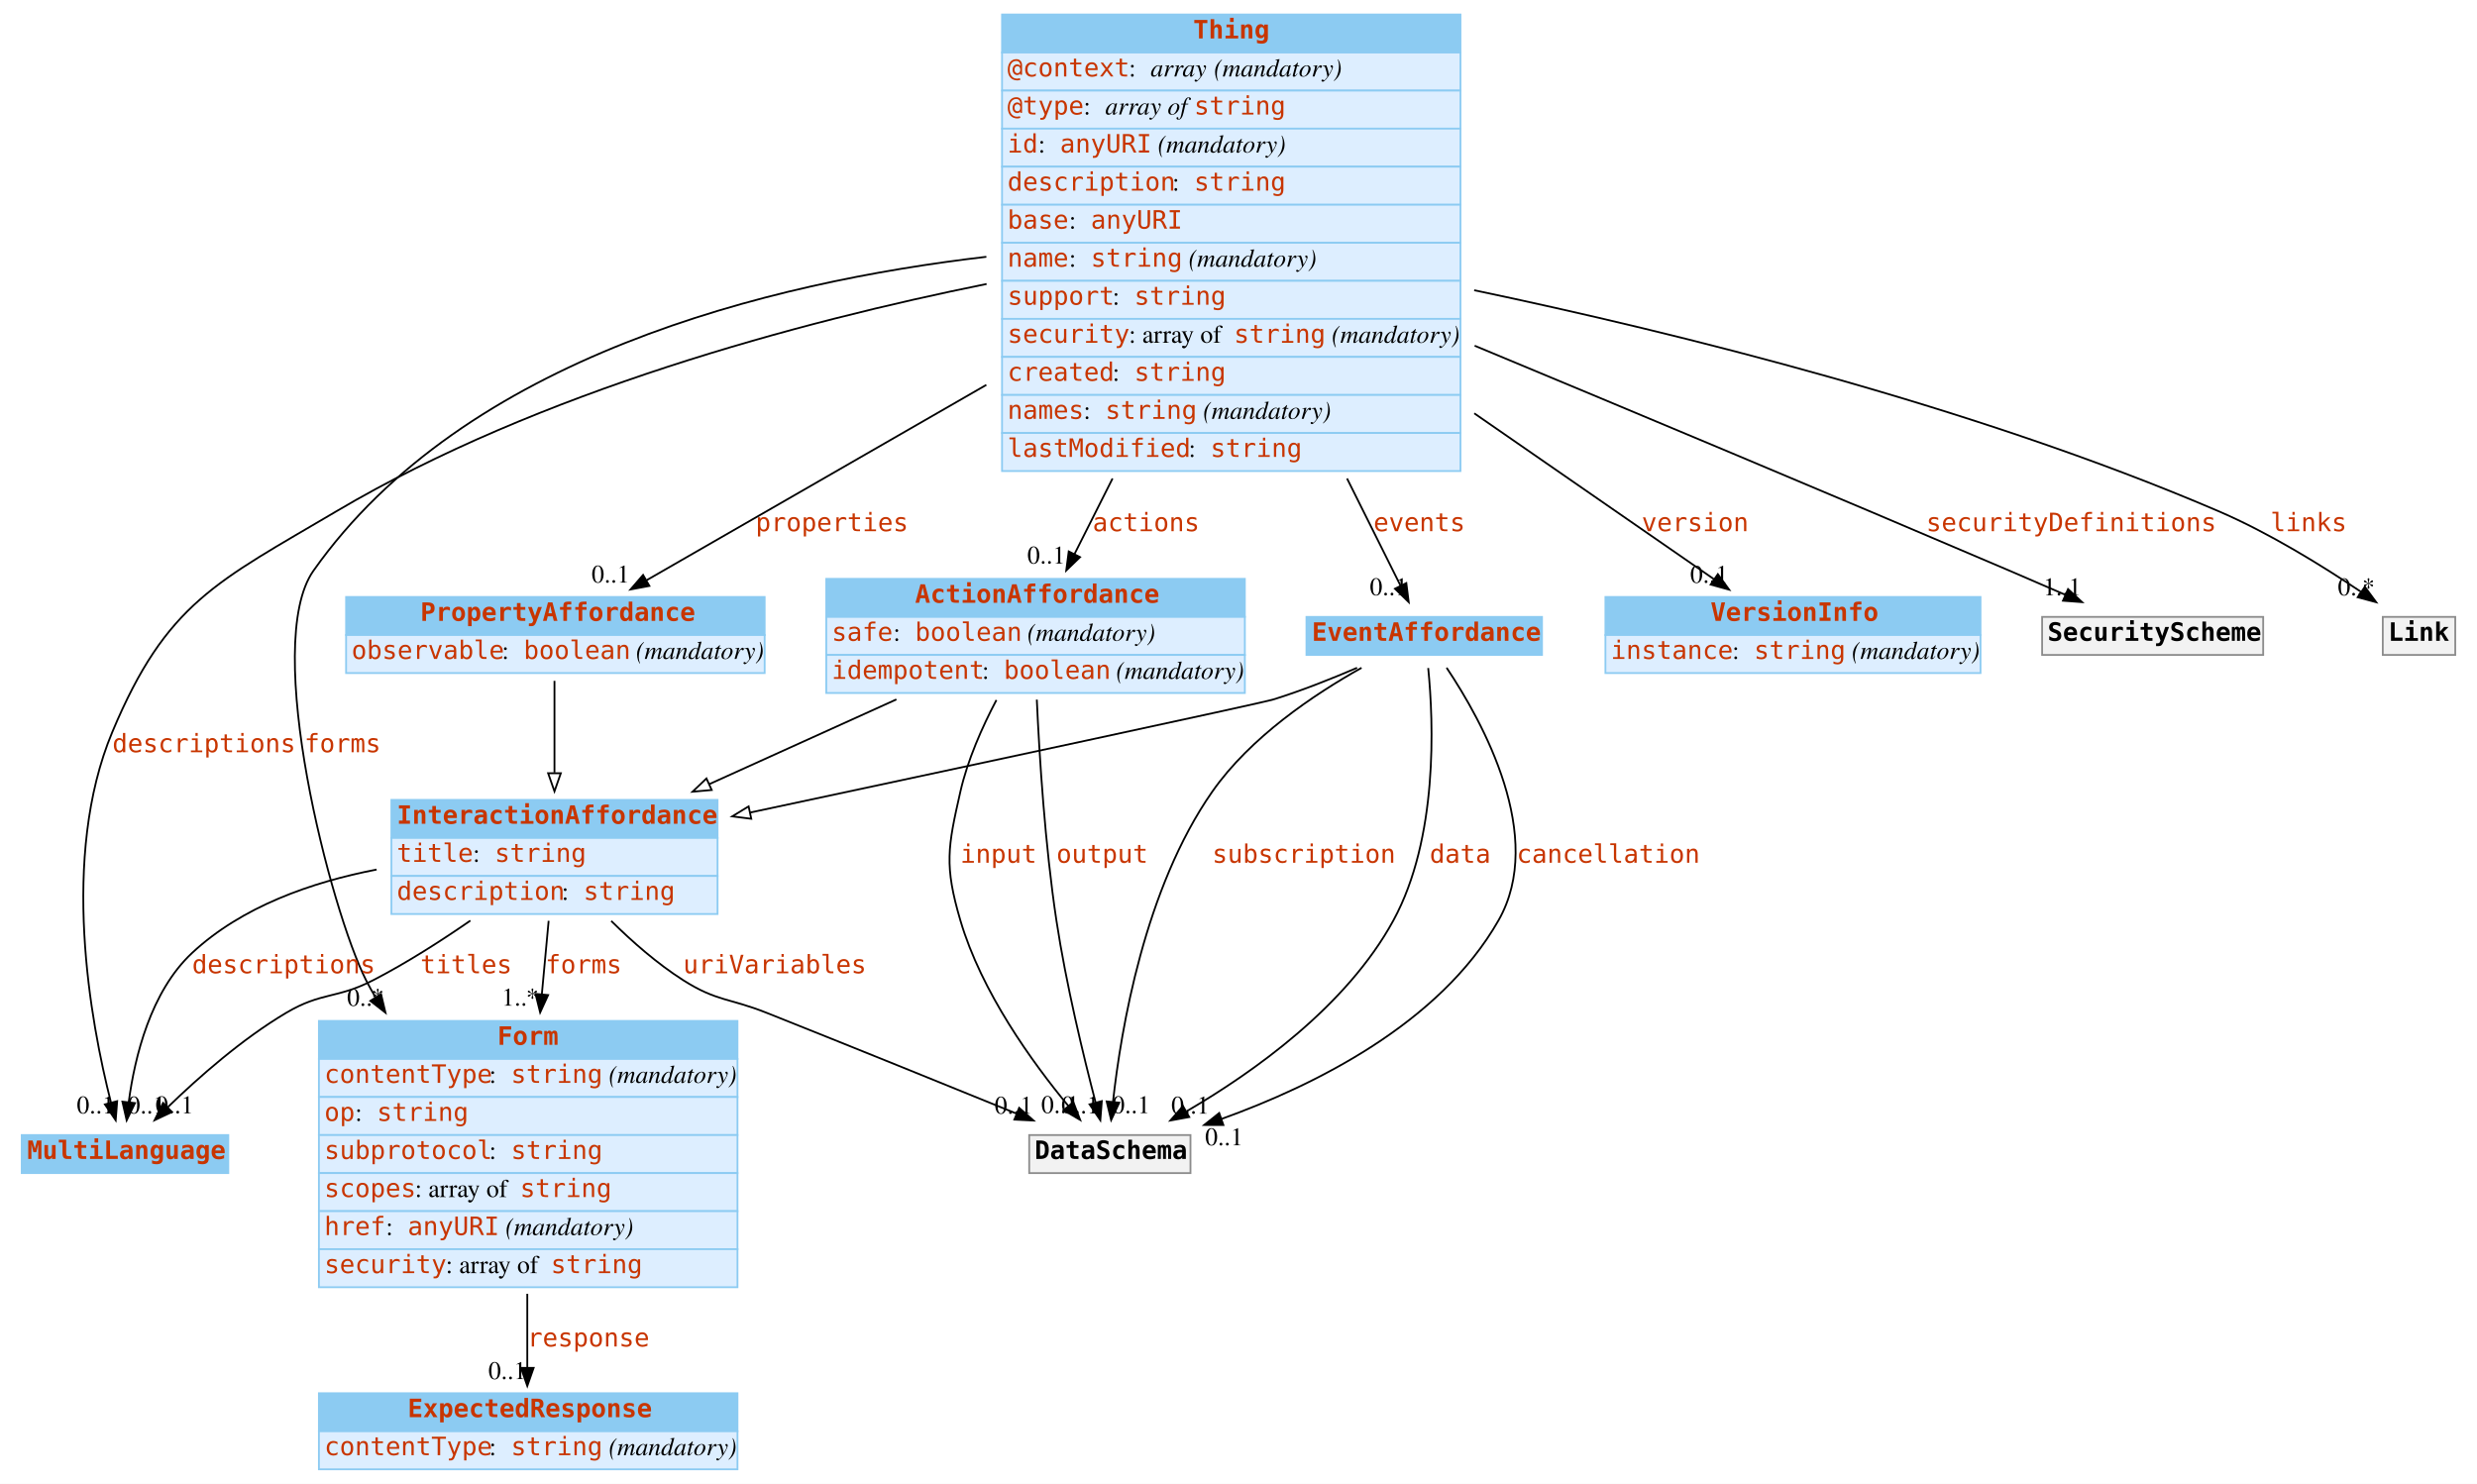
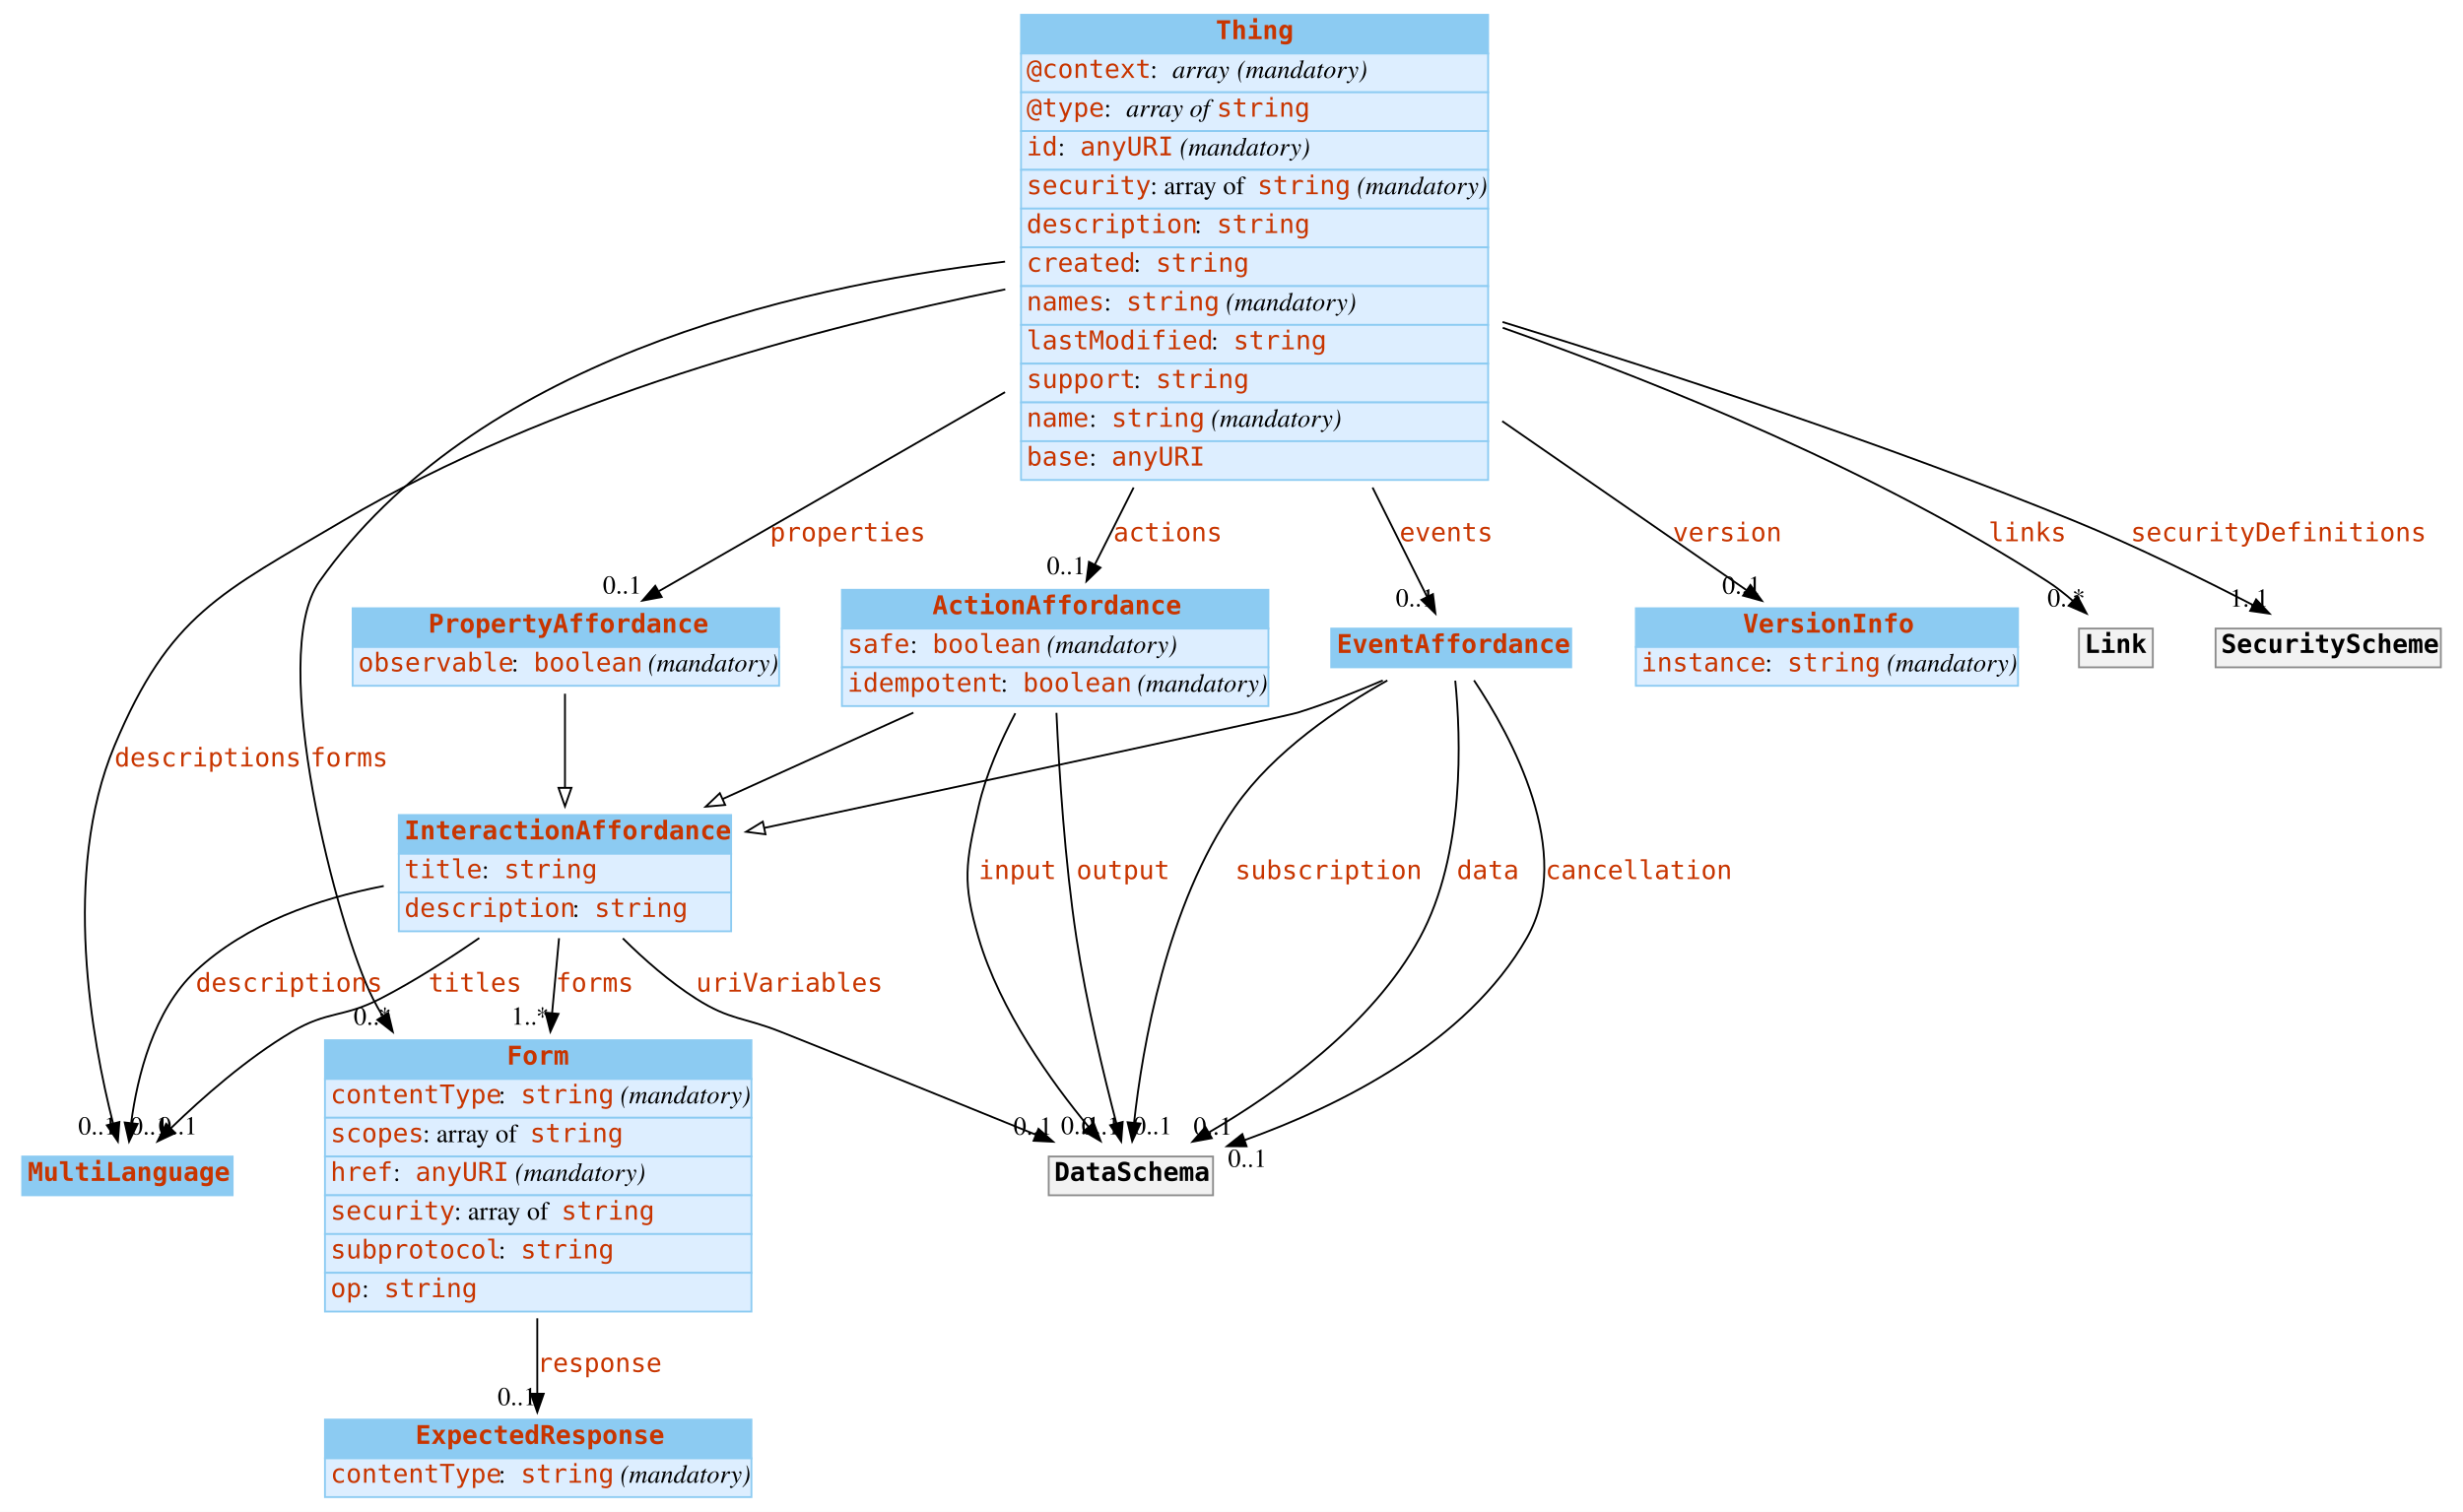
- <svg xmlns="http://www.w3.org/2000/svg" width="1367pt" height="819pt" viewBox="0.00 0.00 1367.00 819.00">
+ <svg xmlns="http://www.w3.org/2000/svg" width="1334pt" height="819pt" viewBox="0.00 0.00 1334.00 819.00">
  <g id="graph0" class="graph" transform="scale(1 1) rotate(0) translate(4 815)">
-     <polygon fill="white" stroke="none" points="-4,4 -4,-815 1363,-815 1363,4 -4,4" />
+     <polygon fill="white" stroke="none" points="-4,4 -4,-815 1330,-815 1330,4 -4,4" />
    <g id="node1" class="node">
      <polygon fill="#8ccbf2" stroke="none" points="8,-167.5 8,-188.5 122,-188.5 122,-167.5 8,-167.5" />
      <polygon fill="none" stroke="#8ccbf2" points="8,-167.5 8,-188.5 122,-188.5 122,-167.5 8,-167.5" />
      <text text-anchor="start" x="11" y="-175.3" font-family="mono" font-weight="bold" font-size="14.00" fill="#c83500">MultiLanguage</text>
    </g>
    <g id="node2" class="node">
      <polygon fill="#8ccbf2" stroke="none" points="172,-230.5 172,-251.5 403,-251.5 403,-230.5 172,-230.5" />
      <polygon fill="none" stroke="#8ccbf2" points="172,-230.5 172,-251.5 403,-251.5 403,-230.5 172,-230.5" />
      <text text-anchor="start" x="270.5" y="-238.3" font-family="mono" font-weight="bold" font-size="14.00" fill="#c83500">Form</text>
      <polygon fill="#ddeeff" stroke="none" points="172,-209.5 172,-230.5 403,-230.5 403,-209.5 172,-209.5" />
      <polygon fill="none" stroke="#8ccbf2" points="172,-209.5 172,-230.5 403,-230.5 403,-209.5 172,-209.5" />
      <text text-anchor="start" x="175" y="-217.3" font-family="mono" font-size="14.00" fill="#c83500">contentType</text>
      <text text-anchor="start" x="266" y="-217.3" font-family="Times,serif" font-size="14.00"> : </text>
      <text text-anchor="start" x="278" y="-217.3" font-family="mono" font-size="14.00" fill="#c83500">string</text>
      <text text-anchor="start" x="328" y="-217.3" font-family="Times,serif" font-size="14.00"> </text>
      <text text-anchor="start" x="332" y="-217.3" font-family="Times,serif" font-style="italic" font-size="14.00">(mandatory)</text>
      <polygon fill="#ddeeff" stroke="none" points="172,-188.5 172,-209.5 403,-209.5 403,-188.5 172,-188.5" />
      <polygon fill="none" stroke="#8ccbf2" points="172,-188.5 172,-209.5 403,-209.5 403,-188.5 172,-188.5" />
-       <text text-anchor="start" x="175" y="-196.3" font-family="mono" font-size="14.00" fill="#c83500">op</text>
-       <text text-anchor="start" x="192" y="-196.3" font-family="Times,serif" font-size="14.00"> : </text>
-       <text text-anchor="start" x="204" y="-196.3" font-family="mono" font-size="14.00" fill="#c83500">string</text>
+       <text text-anchor="start" x="175" y="-196.3" font-family="mono" font-size="14.00" fill="#c83500">scopes</text>
+       <text text-anchor="start" x="225" y="-196.3" font-family="Times,serif" font-size="14.00"> : array of </text>
+       <text text-anchor="start" x="283" y="-196.3" font-family="mono" font-size="14.00" fill="#c83500">string</text>
      <polygon fill="#ddeeff" stroke="none" points="172,-167.5 172,-188.5 403,-188.5 403,-167.5 172,-167.5" />
      <polygon fill="none" stroke="#8ccbf2" points="172,-167.5 172,-188.5 403,-188.5 403,-167.5 172,-167.5" />
-       <text text-anchor="start" x="175" y="-175.3" font-family="mono" font-size="14.00" fill="#c83500">subprotocol</text>
-       <text text-anchor="start" x="266" y="-175.3" font-family="Times,serif" font-size="14.00"> : </text>
-       <text text-anchor="start" x="278" y="-175.3" font-family="mono" font-size="14.00" fill="#c83500">string</text>
+       <text text-anchor="start" x="175" y="-175.3" font-family="mono" font-size="14.00" fill="#c83500">href</text>
+       <text text-anchor="start" x="209" y="-175.3" font-family="Times,serif" font-size="14.00"> : </text>
+       <text text-anchor="start" x="221" y="-175.3" font-family="mono" font-size="14.00" fill="#c83500">anyURI</text>
+       <text text-anchor="start" x="271" y="-175.3" font-family="Times,serif" font-size="14.00"> </text>
+       <text text-anchor="start" x="275" y="-175.3" font-family="Times,serif" font-style="italic" font-size="14.00">(mandatory)</text>
      <polygon fill="#ddeeff" stroke="none" points="172,-146.5 172,-167.5 403,-167.5 403,-146.5 172,-146.5" />
      <polygon fill="none" stroke="#8ccbf2" points="172,-146.5 172,-167.5 403,-167.5 403,-146.5 172,-146.5" />
-       <text text-anchor="start" x="175" y="-154.3" font-family="mono" font-size="14.00" fill="#c83500">scopes</text>
-       <text text-anchor="start" x="225" y="-154.3" font-family="Times,serif" font-size="14.00"> : array of </text>
-       <text text-anchor="start" x="283" y="-154.3" font-family="mono" font-size="14.00" fill="#c83500">string</text>
+       <text text-anchor="start" x="175" y="-154.3" font-family="mono" font-size="14.00" fill="#c83500">security</text>
+       <text text-anchor="start" x="242" y="-154.3" font-family="Times,serif" font-size="14.00"> : array of </text>
+       <text text-anchor="start" x="300" y="-154.3" font-family="mono" font-size="14.00" fill="#c83500">string</text>
      <polygon fill="#ddeeff" stroke="none" points="172,-125.5 172,-146.5 403,-146.5 403,-125.5 172,-125.5" />
      <polygon fill="none" stroke="#8ccbf2" points="172,-125.5 172,-146.5 403,-146.5 403,-125.5 172,-125.5" />
-       <text text-anchor="start" x="175" y="-133.3" font-family="mono" font-size="14.00" fill="#c83500">href</text>
-       <text text-anchor="start" x="209" y="-133.3" font-family="Times,serif" font-size="14.00"> : </text>
-       <text text-anchor="start" x="221" y="-133.3" font-family="mono" font-size="14.00" fill="#c83500">anyURI</text>
-       <text text-anchor="start" x="271" y="-133.3" font-family="Times,serif" font-size="14.00"> </text>
-       <text text-anchor="start" x="275" y="-133.3" font-family="Times,serif" font-style="italic" font-size="14.00">(mandatory)</text>
+       <text text-anchor="start" x="175" y="-133.3" font-family="mono" font-size="14.00" fill="#c83500">subprotocol</text>
+       <text text-anchor="start" x="266" y="-133.3" font-family="Times,serif" font-size="14.00"> : </text>
+       <text text-anchor="start" x="278" y="-133.3" font-family="mono" font-size="14.00" fill="#c83500">string</text>
      <polygon fill="#ddeeff" stroke="none" points="172,-104.5 172,-125.5 403,-125.5 403,-104.5 172,-104.5" />
      <polygon fill="none" stroke="#8ccbf2" points="172,-104.5 172,-125.5 403,-125.5 403,-104.5 172,-104.5" />
-       <text text-anchor="start" x="175" y="-112.3" font-family="mono" font-size="14.00" fill="#c83500">security</text>
-       <text text-anchor="start" x="242" y="-112.3" font-family="Times,serif" font-size="14.00"> : array of </text>
-       <text text-anchor="start" x="300" y="-112.3" font-family="mono" font-size="14.00" fill="#c83500">string</text>
+       <text text-anchor="start" x="175" y="-112.3" font-family="mono" font-size="14.00" fill="#c83500">op</text>
+       <text text-anchor="start" x="192" y="-112.3" font-family="Times,serif" font-size="14.00"> : </text>
+       <text text-anchor="start" x="204" y="-112.3" font-family="mono" font-size="14.00" fill="#c83500">string</text>
    </g>
    <g id="node5" class="node">
      <polygon fill="#8ccbf2" stroke="none" points="172,-25 172,-46 403,-46 403,-25 172,-25" />
      <polygon fill="none" stroke="#8ccbf2" points="172,-25 172,-46 403,-46 403,-25 172,-25" />
      <text text-anchor="start" x="221" y="-32.8" font-family="mono" font-weight="bold" font-size="14.00" fill="#c83500">ExpectedResponse</text>
      <polygon fill="#ddeeff" stroke="none" points="172,-4 172,-25 403,-25 403,-4 172,-4" />
      <polygon fill="none" stroke="#8ccbf2" points="172,-4 172,-25 403,-25 403,-4 172,-4" />
      <text text-anchor="start" x="175" y="-11.8" font-family="mono" font-size="14.00" fill="#c83500">contentType</text>
      <text text-anchor="start" x="266" y="-11.8" font-family="Times,serif" font-size="14.00"> : </text>
      <text text-anchor="start" x="278" y="-11.8" font-family="mono" font-size="14.00" fill="#c83500">string</text>
      <text text-anchor="start" x="328" y="-11.8" font-family="Times,serif" font-size="14.00"> </text>
      <text text-anchor="start" x="332" y="-11.8" font-family="Times,serif" font-style="italic" font-size="14.00">(mandatory)</text>
    </g>
    <g id="edge1" class="edge">
      <path fill="none" stroke="black" d="M287,-100.862C287,-86.558 287,-72.295 287,-60.116" />
      <polygon fill="black" stroke="black" points="290.5,-60 287,-50 283.5,-60 290.5,-60" />
      <text text-anchor="start" x="287" y="-71.8" font-family="mono" font-size="14.00" fill="#c83500">response</text>
      <text text-anchor="middle" x="276" y="-53.8" font-family="Times,serif" font-size="14.00">0..1</text>
    </g>
    <g id="node3" class="node">
      <polygon fill="#8ccbf2" stroke="none" points="549,-786 549,-807 802,-807 802,-786 549,-786" />
      <polygon fill="none" stroke="#8ccbf2" points="549,-786 549,-807 802,-807 802,-786 549,-786" />
      <text text-anchor="start" x="654.5" y="-793.8" font-family="mono" font-weight="bold" font-size="14.00" fill="#c83500">Thing</text>
      <polygon fill="#ddeeff" stroke="none" points="549,-765 549,-786 802,-786 802,-765 549,-765" />
      <polygon fill="none" stroke="#8ccbf2" points="549,-765 549,-786 802,-786 802,-765 549,-765" />
      <text text-anchor="start" x="552" y="-772.8" font-family="mono" font-size="14.00" fill="#c83500">@context</text>
      <text text-anchor="start" x="619" y="-772.8" font-family="Times,serif" font-size="14.00"> : </text>
      <text text-anchor="start" x="631" y="-772.8" font-family="Times,serif" font-style="italic" font-size="14.00">array</text>
      <text text-anchor="start" x="662" y="-772.8" font-family="Times,serif" font-size="14.00"> </text>
      <text text-anchor="start" x="666" y="-772.8" font-family="Times,serif" font-style="italic" font-size="14.00">(mandatory)</text>
      <polygon fill="#ddeeff" stroke="none" points="549,-744 549,-765 802,-765 802,-744 549,-744" />
      <polygon fill="none" stroke="#8ccbf2" points="549,-744 549,-765 802,-765 802,-744 549,-744" />
      <text text-anchor="start" x="552" y="-751.8" font-family="mono" font-size="14.00" fill="#c83500">@type</text>
      <text text-anchor="start" x="594" y="-751.8" font-family="Times,serif" font-size="14.00"> : </text>
      <text text-anchor="start" x="606" y="-751.8" font-family="Times,serif" font-style="italic" font-size="14.00">array of </text>
      <text text-anchor="start" x="655" y="-751.8" font-family="mono" font-size="14.00" fill="#c83500">string</text>
      <polygon fill="#ddeeff" stroke="none" points="549,-723 549,-744 802,-744 802,-723 549,-723" />
      <polygon fill="none" stroke="#8ccbf2" points="549,-723 549,-744 802,-744 802,-723 549,-723" />
      <text text-anchor="start" x="552" y="-730.8" font-family="mono" font-size="14.00" fill="#c83500">id</text>
      <text text-anchor="start" x="569" y="-730.8" font-family="Times,serif" font-size="14.00"> : </text>
      <text text-anchor="start" x="581" y="-730.8" font-family="mono" font-size="14.00" fill="#c83500">anyURI</text>
      <text text-anchor="start" x="631" y="-730.8" font-family="Times,serif" font-size="14.00"> </text>
      <text text-anchor="start" x="635" y="-730.8" font-family="Times,serif" font-style="italic" font-size="14.00">(mandatory)</text>
      <polygon fill="#ddeeff" stroke="none" points="549,-702 549,-723 802,-723 802,-702 549,-702" />
      <polygon fill="none" stroke="#8ccbf2" points="549,-702 549,-723 802,-723 802,-702 549,-702" />
-       <text text-anchor="start" x="552" y="-709.8" font-family="mono" font-size="14.00" fill="#c83500">description</text>
-       <text text-anchor="start" x="643" y="-709.8" font-family="Times,serif" font-size="14.00"> : </text>
-       <text text-anchor="start" x="655" y="-709.8" font-family="mono" font-size="14.00" fill="#c83500">string</text>
+       <text text-anchor="start" x="552" y="-709.8" font-family="mono" font-size="14.00" fill="#c83500">security</text>
+       <text text-anchor="start" x="619" y="-709.8" font-family="Times,serif" font-size="14.00"> : array of </text>
+       <text text-anchor="start" x="677" y="-709.8" font-family="mono" font-size="14.00" fill="#c83500">string</text>
+       <text text-anchor="start" x="727" y="-709.8" font-family="Times,serif" font-size="14.00"> </text>
+       <text text-anchor="start" x="731" y="-709.8" font-family="Times,serif" font-style="italic" font-size="14.00">(mandatory)</text>
      <polygon fill="#ddeeff" stroke="none" points="549,-681 549,-702 802,-702 802,-681 549,-681" />
      <polygon fill="none" stroke="#8ccbf2" points="549,-681 549,-702 802,-702 802,-681 549,-681" />
-       <text text-anchor="start" x="552" y="-688.8" font-family="mono" font-size="14.00" fill="#c83500">base</text>
-       <text text-anchor="start" x="586" y="-688.8" font-family="Times,serif" font-size="14.00"> : </text>
-       <text text-anchor="start" x="598" y="-688.8" font-family="mono" font-size="14.00" fill="#c83500">anyURI</text>
+       <text text-anchor="start" x="552" y="-688.8" font-family="mono" font-size="14.00" fill="#c83500">description</text>
+       <text text-anchor="start" x="643" y="-688.8" font-family="Times,serif" font-size="14.00"> : </text>
+       <text text-anchor="start" x="655" y="-688.8" font-family="mono" font-size="14.00" fill="#c83500">string</text>
      <polygon fill="#ddeeff" stroke="none" points="549,-660 549,-681 802,-681 802,-660 549,-660" />
      <polygon fill="none" stroke="#8ccbf2" points="549,-660 549,-681 802,-681 802,-660 549,-660" />
-       <text text-anchor="start" x="552" y="-667.8" font-family="mono" font-size="14.00" fill="#c83500">name</text>
-       <text text-anchor="start" x="586" y="-667.8" font-family="Times,serif" font-size="14.00"> : </text>
-       <text text-anchor="start" x="598" y="-667.8" font-family="mono" font-size="14.00" fill="#c83500">string</text>
-       <text text-anchor="start" x="648" y="-667.8" font-family="Times,serif" font-size="14.00"> </text>
-       <text text-anchor="start" x="652" y="-667.8" font-family="Times,serif" font-style="italic" font-size="14.00">(mandatory)</text>
+       <text text-anchor="start" x="552" y="-667.8" font-family="mono" font-size="14.00" fill="#c83500">created</text>
+       <text text-anchor="start" x="610" y="-667.8" font-family="Times,serif" font-size="14.00"> : </text>
+       <text text-anchor="start" x="622" y="-667.8" font-family="mono" font-size="14.00" fill="#c83500">string</text>
      <polygon fill="#ddeeff" stroke="none" points="549,-639 549,-660 802,-660 802,-639 549,-639" />
      <polygon fill="none" stroke="#8ccbf2" points="549,-639 549,-660 802,-660 802,-639 549,-639" />
-       <text text-anchor="start" x="552" y="-646.8" font-family="mono" font-size="14.00" fill="#c83500">support</text>
-       <text text-anchor="start" x="610" y="-646.8" font-family="Times,serif" font-size="14.00"> : </text>
-       <text text-anchor="start" x="622" y="-646.8" font-family="mono" font-size="14.00" fill="#c83500">string</text>
+       <text text-anchor="start" x="552" y="-646.8" font-family="mono" font-size="14.00" fill="#c83500">names</text>
+       <text text-anchor="start" x="594" y="-646.8" font-family="Times,serif" font-size="14.00"> : </text>
+       <text text-anchor="start" x="606" y="-646.8" font-family="mono" font-size="14.00" fill="#c83500">string</text>
+       <text text-anchor="start" x="656" y="-646.8" font-family="Times,serif" font-size="14.00"> </text>
+       <text text-anchor="start" x="660" y="-646.8" font-family="Times,serif" font-style="italic" font-size="14.00">(mandatory)</text>
      <polygon fill="#ddeeff" stroke="none" points="549,-618 549,-639 802,-639 802,-618 549,-618" />
      <polygon fill="none" stroke="#8ccbf2" points="549,-618 549,-639 802,-639 802,-618 549,-618" />
-       <text text-anchor="start" x="552" y="-625.8" font-family="mono" font-size="14.00" fill="#c83500">security</text>
-       <text text-anchor="start" x="619" y="-625.8" font-family="Times,serif" font-size="14.00"> : array of </text>
-       <text text-anchor="start" x="677" y="-625.8" font-family="mono" font-size="14.00" fill="#c83500">string</text>
-       <text text-anchor="start" x="727" y="-625.8" font-family="Times,serif" font-size="14.00"> </text>
-       <text text-anchor="start" x="731" y="-625.8" font-family="Times,serif" font-style="italic" font-size="14.00">(mandatory)</text>
+       <text text-anchor="start" x="552" y="-625.8" font-family="mono" font-size="14.00" fill="#c83500">lastModified</text>
+       <text text-anchor="start" x="652" y="-625.8" font-family="Times,serif" font-size="14.00"> : </text>
+       <text text-anchor="start" x="664" y="-625.8" font-family="mono" font-size="14.00" fill="#c83500">string</text>
      <polygon fill="#ddeeff" stroke="none" points="549,-597 549,-618 802,-618 802,-597 549,-597" />
      <polygon fill="none" stroke="#8ccbf2" points="549,-597 549,-618 802,-618 802,-597 549,-597" />
-       <text text-anchor="start" x="552" y="-604.8" font-family="mono" font-size="14.00" fill="#c83500">created</text>
+       <text text-anchor="start" x="552" y="-604.8" font-family="mono" font-size="14.00" fill="#c83500">support</text>
      <text text-anchor="start" x="610" y="-604.8" font-family="Times,serif" font-size="14.00"> : </text>
      <text text-anchor="start" x="622" y="-604.8" font-family="mono" font-size="14.00" fill="#c83500">string</text>
      <polygon fill="#ddeeff" stroke="none" points="549,-576 549,-597 802,-597 802,-576 549,-576" />
      <polygon fill="none" stroke="#8ccbf2" points="549,-576 549,-597 802,-597 802,-576 549,-576" />
-       <text text-anchor="start" x="552" y="-583.8" font-family="mono" font-size="14.00" fill="#c83500">names</text>
-       <text text-anchor="start" x="594" y="-583.8" font-family="Times,serif" font-size="14.00"> : </text>
-       <text text-anchor="start" x="606" y="-583.8" font-family="mono" font-size="14.00" fill="#c83500">string</text>
-       <text text-anchor="start" x="656" y="-583.8" font-family="Times,serif" font-size="14.00"> </text>
-       <text text-anchor="start" x="660" y="-583.8" font-family="Times,serif" font-style="italic" font-size="14.00">(mandatory)</text>
+       <text text-anchor="start" x="552" y="-583.8" font-family="mono" font-size="14.00" fill="#c83500">name</text>
+       <text text-anchor="start" x="586" y="-583.8" font-family="Times,serif" font-size="14.00"> : </text>
+       <text text-anchor="start" x="598" y="-583.8" font-family="mono" font-size="14.00" fill="#c83500">string</text>
+       <text text-anchor="start" x="648" y="-583.8" font-family="Times,serif" font-size="14.00"> </text>
+       <text text-anchor="start" x="652" y="-583.8" font-family="Times,serif" font-style="italic" font-size="14.00">(mandatory)</text>
      <polygon fill="#ddeeff" stroke="none" points="549,-555 549,-576 802,-576 802,-555 549,-555" />
      <polygon fill="none" stroke="#8ccbf2" points="549,-555 549,-576 802,-576 802,-555 549,-555" />
-       <text text-anchor="start" x="552" y="-562.8" font-family="mono" font-size="14.00" fill="#c83500">lastModified</text>
-       <text text-anchor="start" x="652" y="-562.8" font-family="Times,serif" font-size="14.00"> : </text>
-       <text text-anchor="start" x="664" y="-562.8" font-family="mono" font-size="14.00" fill="#c83500">string</text>
-     </g>
-     <g id="edge8" class="edge">
+       <text text-anchor="start" x="552" y="-562.8" font-family="mono" font-size="14.00" fill="#c83500">base</text>
+       <text text-anchor="start" x="586" y="-562.8" font-family="Times,serif" font-size="14.00"> : </text>
+       <text text-anchor="start" x="598" y="-562.8" font-family="mono" font-size="14.00" fill="#c83500">anyURI</text>
+     </g>
+     <g id="edge9" class="edge">
      <path fill="none" stroke="black" d="M540.477,-658.258C437.107,-637.342 293.603,-598.92 182,-533 115.432,-493.681 87.876,-482.307 58,-411 29.086,-341.99 45.905,-250.989 57.248,-206.429" />
      <polygon fill="black" stroke="black" points="60.663,-207.206 59.845,-196.643 53.897,-205.411 60.663,-207.206" />
      <text text-anchor="start" x="58" y="-399.8" font-family="mono" font-size="14.00" fill="#c83500">descriptions</text>
      <text text-anchor="middle" x="48.845" y="-200.443" font-family="Times,serif" font-size="14.00">0..1</text>
    </g>
-     <g id="edge6" class="edge">
+     <g id="edge5" class="edge">
      <path fill="none" stroke="black" d="M540.352,-673.262C420.787,-659.293 252.46,-618.273 169,-500 140.304,-459.334 178.736,-311.906 198,-274 199.606,-270.84 201.35,-267.712 203.21,-264.624" />
      <polygon fill="black" stroke="black" points="206.271,-266.335 208.738,-256.032 200.384,-262.548 206.271,-266.335" />
      <text text-anchor="start" x="164" y="-399.8" font-family="mono" font-size="14.00" fill="#c83500">forms</text>
      <text text-anchor="middle" x="197.738" y="-259.832" font-family="Times,serif" font-size="14.00">0..*</text>
    </g>
    <g id="node4" class="node">
      <polygon fill="#8ccbf2" stroke="none" points="187,-464.5 187,-485.5 418,-485.5 418,-464.5 187,-464.5" />
      <polygon fill="none" stroke="#8ccbf2" points="187,-464.5 187,-485.5 418,-485.5 418,-464.5 187,-464.5" />
      <text text-anchor="start" x="228" y="-472.3" font-family="mono" font-weight="bold" font-size="14.00" fill="#c83500">PropertyAffordance</text>
      <polygon fill="#ddeeff" stroke="none" points="187,-443.5 187,-464.5 418,-464.5 418,-443.5 187,-443.5" />
      <polygon fill="none" stroke="#8ccbf2" points="187,-443.5 187,-464.5 418,-464.5 418,-443.5 187,-443.5" />
      <text text-anchor="start" x="190" y="-451.3" font-family="mono" font-size="14.00" fill="#c83500">observable</text>
      <text text-anchor="start" x="273" y="-451.3" font-family="Times,serif" font-size="14.00"> : </text>
      <text text-anchor="start" x="285" y="-451.3" font-family="mono" font-size="14.00" fill="#c83500">boolean</text>
      <text text-anchor="start" x="343" y="-451.3" font-family="Times,serif" font-size="14.00"> </text>
      <text text-anchor="start" x="347" y="-451.3" font-family="Times,serif" font-style="italic" font-size="14.00">(mandatory)</text>
    </g>
-     <g id="edge2" class="edge">
+     <g id="edge6" class="edge">
      <path fill="none" stroke="black" d="M540.338,-602.561C475.253,-565.132 401.018,-522.442 352.934,-494.791" />
      <polygon fill="black" stroke="black" points="354.386,-491.588 343.972,-489.637 350.897,-497.656 354.386,-491.588" />
      <text text-anchor="start" x="413" y="-521.8" font-family="mono" font-size="14.00" fill="#c83500">properties</text>
      <text text-anchor="middle" x="332.972" y="-493.437" font-family="Times,serif" font-size="14.00">0..1</text>
    </g>
    <g id="node6" class="node">
      <polygon fill="#8ccbf2" stroke="none" points="882,-464.5 882,-485.5 1089,-485.5 1089,-464.5 882,-464.5" />
      <polygon fill="none" stroke="#8ccbf2" points="882,-464.5 882,-485.5 1089,-485.5 1089,-464.5 882,-464.5" />
      <text text-anchor="start" x="940" y="-472.3" font-family="mono" font-weight="bold" font-size="14.00" fill="#c83500">VersionInfo</text>
      <polygon fill="#ddeeff" stroke="none" points="882,-443.5 882,-464.5 1089,-464.5 1089,-443.5 882,-443.5" />
      <polygon fill="none" stroke="#8ccbf2" points="882,-443.5 882,-464.5 1089,-464.5 1089,-443.5 882,-443.5" />
      <text text-anchor="start" x="885" y="-451.3" font-family="mono" font-size="14.00" fill="#c83500">instance</text>
      <text text-anchor="start" x="952" y="-451.3" font-family="Times,serif" font-size="14.00"> : </text>
      <text text-anchor="start" x="964" y="-451.3" font-family="mono" font-size="14.00" fill="#c83500">string</text>
      <text text-anchor="start" x="1014" y="-451.3" font-family="Times,serif" font-size="14.00"> </text>
      <text text-anchor="start" x="1018" y="-451.3" font-family="Times,serif" font-style="italic" font-size="14.00">(mandatory)</text>
    </g>
-     <g id="edge7" class="edge">
+     <g id="edge8" class="edge">
      <path fill="none" stroke="black" d="M809.618,-586.853C857.218,-553.917 907.428,-519.175 941.868,-495.344" />
      <polygon fill="black" stroke="black" points="944.042,-498.097 950.274,-489.528 940.059,-492.34 944.042,-498.097" />
      <text text-anchor="start" x="902" y="-521.8" font-family="mono" font-size="14.00" fill="#c83500">version</text>
      <text text-anchor="middle" x="939.274" y="-493.328" font-family="Times,serif" font-size="14.00">0..1</text>
    </g>
    <g id="node7" class="node">
      <polygon fill="#8ccbf2" stroke="none" points="452,-474.5 452,-495.5 683,-495.5 683,-474.5 452,-474.5" />
      <polygon fill="none" stroke="#8ccbf2" points="452,-474.5 452,-495.5 683,-495.5 683,-474.5 452,-474.5" />
      <text text-anchor="start" x="501" y="-482.3" font-family="mono" font-weight="bold" font-size="14.00" fill="#c83500">ActionAffordance</text>
      <polygon fill="#ddeeff" stroke="none" points="452,-453.5 452,-474.5 683,-474.5 683,-453.5 452,-453.5" />
      <polygon fill="none" stroke="#8ccbf2" points="452,-453.5 452,-474.5 683,-474.5 683,-453.5 452,-453.5" />
      <text text-anchor="start" x="455" y="-461.3" font-family="mono" font-size="14.00" fill="#c83500">safe</text>
      <text text-anchor="start" x="489" y="-461.3" font-family="Times,serif" font-size="14.00"> : </text>
      <text text-anchor="start" x="501" y="-461.3" font-family="mono" font-size="14.00" fill="#c83500">boolean</text>
      <text text-anchor="start" x="559" y="-461.3" font-family="Times,serif" font-size="14.00"> </text>
      <text text-anchor="start" x="563" y="-461.3" font-family="Times,serif" font-style="italic" font-size="14.00">(mandatory)</text>
      <polygon fill="#ddeeff" stroke="none" points="452,-432.5 452,-453.5 683,-453.5 683,-432.5 452,-432.5" />
      <polygon fill="none" stroke="#8ccbf2" points="452,-432.5 452,-453.5 683,-453.5 683,-432.5 452,-432.5" />
      <text text-anchor="start" x="455" y="-440.3" font-family="mono" font-size="14.00" fill="#c83500">idempotent</text>
      <text text-anchor="start" x="538" y="-440.3" font-family="Times,serif" font-size="14.00"> : </text>
      <text text-anchor="start" x="550" y="-440.3" font-family="mono" font-size="14.00" fill="#c83500">boolean</text>
      <text text-anchor="start" x="608" y="-440.3" font-family="Times,serif" font-size="14.00"> </text>
      <text text-anchor="start" x="612" y="-440.3" font-family="Times,serif" font-style="italic" font-size="14.00">(mandatory)</text>
    </g>
    <g id="edge3" class="edge">
      <path fill="none" stroke="black" d="M609.995,-550.892C602.519,-536.045 595.337,-521.78 589.055,-509.304" />
      <polygon fill="black" stroke="black" points="592.061,-507.49 584.437,-500.133 585.808,-510.638 592.061,-507.49" />
      <text text-anchor="start" x="599" y="-521.8" font-family="mono" font-size="14.00" fill="#c83500">actions</text>
      <text text-anchor="middle" x="573.437" y="-503.933" font-family="Times,serif" font-size="14.00">0..1</text>
    </g>
    <g id="node9" class="node">
      <polygon fill="#8ccbf2" stroke="none" points="717,-453.5 717,-474.5 847,-474.5 847,-453.5 717,-453.5" />
      <polygon fill="none" stroke="#8ccbf2" points="717,-453.5 717,-474.5 847,-474.5 847,-453.5 717,-453.5" />
      <text text-anchor="start" x="720" y="-461.3" font-family="mono" font-weight="bold" font-size="14.00" fill="#c83500">EventAffordance</text>
    </g>
    <g id="edge4" class="edge">
      <path fill="none" stroke="black" d="M739.403,-550.892C750.619,-528.408 761.167,-507.263 768.961,-491.639" />
      <polygon fill="black" stroke="black" points="772.107,-493.172 773.439,-482.661 765.844,-490.047 772.107,-493.172" />
      <text text-anchor="start" x="754" y="-521.8" font-family="mono" font-size="14.00" fill="#c83500">events</text>
      <text text-anchor="middle" x="762.439" y="-486.461" font-family="Times,serif" font-size="14.00">0..1</text>
    </g>
    <g id="node10" class="node">
-       <polygon fill="#f2f2f2" stroke="none" points="1123,-453.5 1123,-474.5 1245,-474.5 1245,-453.5 1123,-453.5" />
-       <polygon fill="none" stroke="#8c8c8c" points="1123,-453.5 1123,-474.5 1245,-474.5 1245,-453.5 1123,-453.5" />
-       <text text-anchor="start" x="1126" y="-461.3" font-family="mono" font-weight="bold" font-size="14.00">SecurityScheme</text>
-     </g>
-     <g id="edge5" class="edge">
-       <path fill="none" stroke="black" d="M809.828,-624.181C894.68,-588.899 1006.4,-542.162 1105,-500 1115.01,-495.72 1125.71,-491.087 1135.9,-486.647" />
-       <polygon fill="black" stroke="black" points="1137.31,-489.849 1145.07,-482.64 1134.51,-483.433 1137.31,-489.849" />
-       <text text-anchor="start" x="1059" y="-521.8" font-family="mono" font-size="14.00" fill="#c83500">securityDefinitions</text>
-       <text text-anchor="middle" x="1134.07" y="-486.44" font-family="Times,serif" font-size="14.00">1..1</text>
+       <polygon fill="#f2f2f2" stroke="none" points="1122,-453.5 1122,-474.5 1162,-474.5 1162,-453.5 1122,-453.5" />
+       <polygon fill="none" stroke="#8c8c8c" points="1122,-453.5 1122,-474.5 1162,-474.5 1162,-453.5 1122,-453.5" />
+       <text text-anchor="start" x="1125" y="-461.3" font-family="mono" font-weight="bold" font-size="14.00">Link</text>
+     </g>
+     <g id="edge2" class="edge">
+       <path fill="none" stroke="black" d="M809.896,-637.445C897.813,-606.435 1012.88,-559.493 1105,-500 1109.7,-496.962 1114.36,-493.298 1118.7,-489.508" />
+       <polygon fill="black" stroke="black" points="1121.14,-492.015 1126.11,-482.657 1116.39,-486.874 1121.14,-492.015" />
+       <text text-anchor="start" x="1073" y="-521.8" font-family="mono" font-size="14.00" fill="#c83500">links</text>
+       <text text-anchor="middle" x="1115.11" y="-486.457" font-family="Times,serif" font-size="14.00">0..*</text>
    </g>
    <g id="node11" class="node">
-       <polygon fill="#f2f2f2" stroke="none" points="1311,-453.5 1311,-474.5 1351,-474.5 1351,-453.5 1311,-453.5" />
-       <polygon fill="none" stroke="#8c8c8c" points="1311,-453.5 1311,-474.5 1351,-474.5 1351,-453.5 1311,-453.5" />
-       <text text-anchor="start" x="1314" y="-461.3" font-family="mono" font-weight="bold" font-size="14.00">Link</text>
-     </g>
-     <g id="edge9" class="edge">
-       <path fill="none" stroke="black" d="M809.571,-654.81C922.091,-631.153 1085.34,-590.715 1220,-533 1248.06,-520.974 1277.48,-502.796 1298.97,-488.333" />
-       <polygon fill="black" stroke="black" points="1301.1,-491.121 1307.38,-482.592 1297.15,-485.339 1301.1,-491.121" />
-       <text text-anchor="start" x="1249" y="-521.8" font-family="mono" font-size="14.00" fill="#c83500">links</text>
-       <text text-anchor="middle" x="1296.38" y="-486.392" font-family="Times,serif" font-size="14.00">0..*</text>
+       <polygon fill="#f2f2f2" stroke="none" points="1196,-453.5 1196,-474.5 1318,-474.5 1318,-453.5 1196,-453.5" />
+       <polygon fill="none" stroke="#8c8c8c" points="1196,-453.5 1196,-474.5 1318,-474.5 1318,-453.5 1196,-453.5" />
+       <text text-anchor="start" x="1199" y="-461.3" font-family="mono" font-weight="bold" font-size="14.00">SecurityScheme</text>
+     </g>
+     <g id="edge7" class="edge">
+       <path fill="none" stroke="black" d="M809.797,-640.575C898.707,-613.304 1017.13,-574.557 1119,-533 1152.36,-519.393 1188.93,-501.353 1216.04,-487.347" />
+       <polygon fill="black" stroke="black" points="1217.96,-490.294 1225.22,-482.574 1214.73,-484.084 1217.96,-490.294" />
+       <text text-anchor="start" x="1150" y="-521.8" font-family="mono" font-size="14.00" fill="#c83500">securityDefinitions</text>
+       <text text-anchor="middle" x="1214.22" y="-486.374" font-family="Times,serif" font-size="14.00">1..1</text>
    </g>
    <g id="node8" class="node">
      <polygon fill="#8ccbf2" stroke="none" points="212,-352.5 212,-373.5 392,-373.5 392,-352.5 212,-352.5" />
      <polygon fill="none" stroke="#8ccbf2" points="212,-352.5 212,-373.5 392,-373.5 392,-352.5 212,-352.5" />
      <text text-anchor="start" x="215" y="-360.3" font-family="mono" font-weight="bold" font-size="14.00" fill="#c83500">InteractionAffordance</text>
      <polygon fill="#ddeeff" stroke="none" points="212,-331.5 212,-352.5 392,-352.5 392,-331.5 212,-331.5" />
      <polygon fill="none" stroke="#8ccbf2" points="212,-331.5 212,-352.5 392,-352.5 392,-331.5 212,-331.5" />
      <text text-anchor="start" x="215" y="-339.3" font-family="mono" font-size="14.00" fill="#c83500">title</text>
      <text text-anchor="start" x="257" y="-339.3" font-family="Times,serif" font-size="14.00"> : </text>
      <text text-anchor="start" x="269" y="-339.3" font-family="mono" font-size="14.00" fill="#c83500">string</text>
      <polygon fill="#ddeeff" stroke="none" points="212,-310.5 212,-331.5 392,-331.5 392,-310.5 212,-310.5" />
      <polygon fill="none" stroke="#8ccbf2" points="212,-310.5 212,-331.5 392,-331.5 392,-310.5 212,-310.5" />
      <text text-anchor="start" x="215" y="-318.3" font-family="mono" font-size="14.00" fill="#c83500">description</text>
      <text text-anchor="start" x="306" y="-318.3" font-family="Times,serif" font-size="14.00"> : </text>
      <text text-anchor="start" x="318" y="-318.3" font-family="mono" font-size="14.00" fill="#c83500">string</text>
    </g>
    <g id="edge21" class="edge">
      <path fill="none" stroke="black" d="M302,-439.216C302,-424.697 302,-405.792 302,-388.621" />
      <polygon fill="white" stroke="black" points="305.5,-388.209 302,-378.209 298.5,-388.209 305.5,-388.209" />
    </g>
-     <g id="edge19" class="edge">
+     <g id="edge20" class="edge">
      <path fill="none" stroke="black" d="M490.707,-428.952C458.421,-414.332 420.671,-397.238 387.454,-382.196" />
      <polygon fill="white" stroke="black" points="388.767,-378.949 378.214,-378.012 385.879,-385.325 388.767,-378.949" />
    </g>
    <g id="node12" class="node">
      <polygon fill="#f2f2f2" stroke="none" points="564,-167.5 564,-188.5 653,-188.5 653,-167.5 564,-167.5" />
      <polygon fill="none" stroke="#8c8c8c" points="564,-167.5 564,-188.5 653,-188.5 653,-167.5 564,-167.5" />
      <text text-anchor="start" x="567" y="-175.3" font-family="mono" font-weight="bold" font-size="14.00">DataSchema</text>
    </g>
    <g id="edge10" class="edge">
      <path fill="none" stroke="black" d="M568.195,-428.835C569.637,-397.012 572.705,-348.628 579,-307 584.31,-271.885 593.961,-232.072 600.663,-206.418" />
      <polygon fill="black" stroke="black" points="604.068,-207.232 603.247,-196.669 597.302,-205.439 604.068,-207.232" />
      <text text-anchor="start" x="579" y="-338.8" font-family="mono" font-size="14.00" fill="#c83500">output</text>
      <text text-anchor="middle" x="592.247" y="-200.469" font-family="Times,serif" font-size="14.00">0..1</text>
    </g>
    <g id="edge11" class="edge">
      <path fill="none" stroke="black" d="M545.904,-428.609C538.002,-413.595 529.978,-395.497 526,-378 519.004,-347.23 517.105,-337.276 526,-307 537.598,-267.526 565.609,-228.717 585.663,-204.481" />
      <polygon fill="black" stroke="black" points="588.339,-206.737 592.123,-196.841 582.994,-202.217 588.339,-206.737" />
      <text text-anchor="start" x="526" y="-338.8" font-family="mono" font-size="14.00" fill="#c83500">input</text>
      <text text-anchor="middle" x="581.123" y="-200.641" font-family="Times,serif" font-size="14.00">0..1</text>
    </g>
-     <g id="edge12" class="edge">
+     <g id="edge13" class="edge">
      <path fill="none" stroke="black" d="M203.844,-335.042C167.973,-328.105 129.493,-314.655 102,-289 79.124,-267.654 70.388,-231.688 67.055,-206.831" />
      <polygon fill="black" stroke="black" points="70.5,-206.153 65.901,-196.609 63.544,-206.938 70.5,-206.153" />
      <text text-anchor="start" x="102" y="-277.8" font-family="mono" font-size="14.00" fill="#c83500">descriptions</text>
      <text text-anchor="middle" x="76.901" y="-200.409" font-family="Times,serif" font-size="14.00">0..1</text>
    </g>
    <g id="edge14" class="edge">
      <path fill="none" stroke="black" d="M255.591,-306.856C239.173,-295.508 220.243,-283.411 202,-274 181.751,-263.554 173.607,-267.604 154,-256 129.671,-241.601 105.57,-220.338 88.597,-203.882" />
      <polygon fill="black" stroke="black" points="90.899,-201.236 81.325,-196.7 85.981,-206.217 90.899,-201.236" />
      <text text-anchor="start" x="228" y="-277.8" font-family="mono" font-size="14.00" fill="#c83500">titles</text>
      <text text-anchor="middle" x="92.325" y="-200.5" font-family="Times,serif" font-size="14.00">0..1</text>
    </g>
    <g id="edge15" class="edge">
      <path fill="none" stroke="black" d="M298.782,-306.747C297.663,-294.661 296.353,-280.509 295.02,-266.119" />
      <polygon fill="black" stroke="black" points="298.504,-265.776 294.096,-256.141 291.533,-266.422 298.504,-265.776" />
      <text text-anchor="start" x="297" y="-277.8" font-family="mono" font-size="14.00" fill="#c83500">forms</text>
      <text text-anchor="middle" x="283.096" y="-259.941" font-family="Times,serif" font-size="14.00">1..*</text>
    </g>
-     <g id="edge13" class="edge">
+     <g id="edge12" class="edge">
      <path fill="none" stroke="black" d="M333.328,-306.674C344.956,-295.18 358.793,-283.037 373,-274 391.524,-262.217 398.602,-264.119 419,-256 465.844,-237.355 519.067,-215.777 557.07,-200.301" />
      <polygon fill="black" stroke="black" points="558.451,-203.518 566.391,-196.503 555.81,-197.035 558.451,-203.518" />
      <text text-anchor="start" x="373" y="-277.8" font-family="mono" font-size="14.00" fill="#c83500">uriVariables</text>
      <text text-anchor="middle" x="555.391" y="-200.303" font-family="Times,serif" font-size="14.00">0..1</text>
    </g>
-     <g id="edge20" class="edge">
+     <g id="edge19" class="edge">
      <path fill="none" stroke="black" d="M744.935,-446.4C730.773,-440.318 714.341,-433.796 699,-429 691.976,-426.804 525.157,-391.085 410.025,-366.517" />
      <polygon fill="white" stroke="black" points="410.605,-363.062 400.095,-364.398 409.144,-369.908 410.605,-363.062" />
    </g>
    <g id="edge16" class="edge">
      <path fill="none" stroke="black" d="M747.408,-446.388C721.129,-431.688 686.032,-408.113 665,-378 627.779,-324.708 614.69,-247.342 610.22,-206.728" />
      <polygon fill="black" stroke="black" points="613.701,-206.364 609.217,-196.765 606.736,-207.065 613.701,-206.364" />
      <text text-anchor="start" x="665" y="-338.8" font-family="mono" font-size="14.00" fill="#c83500">subscription</text>
      <text text-anchor="middle" x="620.217" y="-200.565" font-family="Times,serif" font-size="14.00">0..1</text>
    </g>
    <g id="edge17" class="edge">
      <path fill="none" stroke="black" d="M784.191,-446.275C787.192,-416.049 789.694,-352.368 765,-307 739.234,-259.662 687.925,-223.254 650.965,-201.687" />
      <polygon fill="black" stroke="black" points="652.324,-198.434 641.902,-196.526 648.86,-204.516 652.324,-198.434" />
      <text text-anchor="start" x="785" y="-338.8" font-family="mono" font-size="14.00" fill="#c83500">data</text>
      <text text-anchor="middle" x="652.902" y="-200.326" font-family="Times,serif" font-size="14.00">0..1</text>
    </g>
    <g id="edge18" class="edge">
      <path fill="none" stroke="black" d="M794.354,-446.43C814.405,-416.446 849.273,-353.127 823,-307 790.514,-249.965 721.363,-215.819 670.213,-197.424" />
      <polygon fill="black" stroke="black" points="671.157,-194.046 660.563,-194.062 668.854,-200.657 671.157,-194.046" />
      <text text-anchor="start" x="833" y="-338.8" font-family="mono" font-size="14.00" fill="#c83500">cancellation</text>
      <text text-anchor="middle" x="671.563" y="-182.862" font-family="Times,serif" font-size="14.00">0..1</text>
    </g>
  </g>
</svg>
